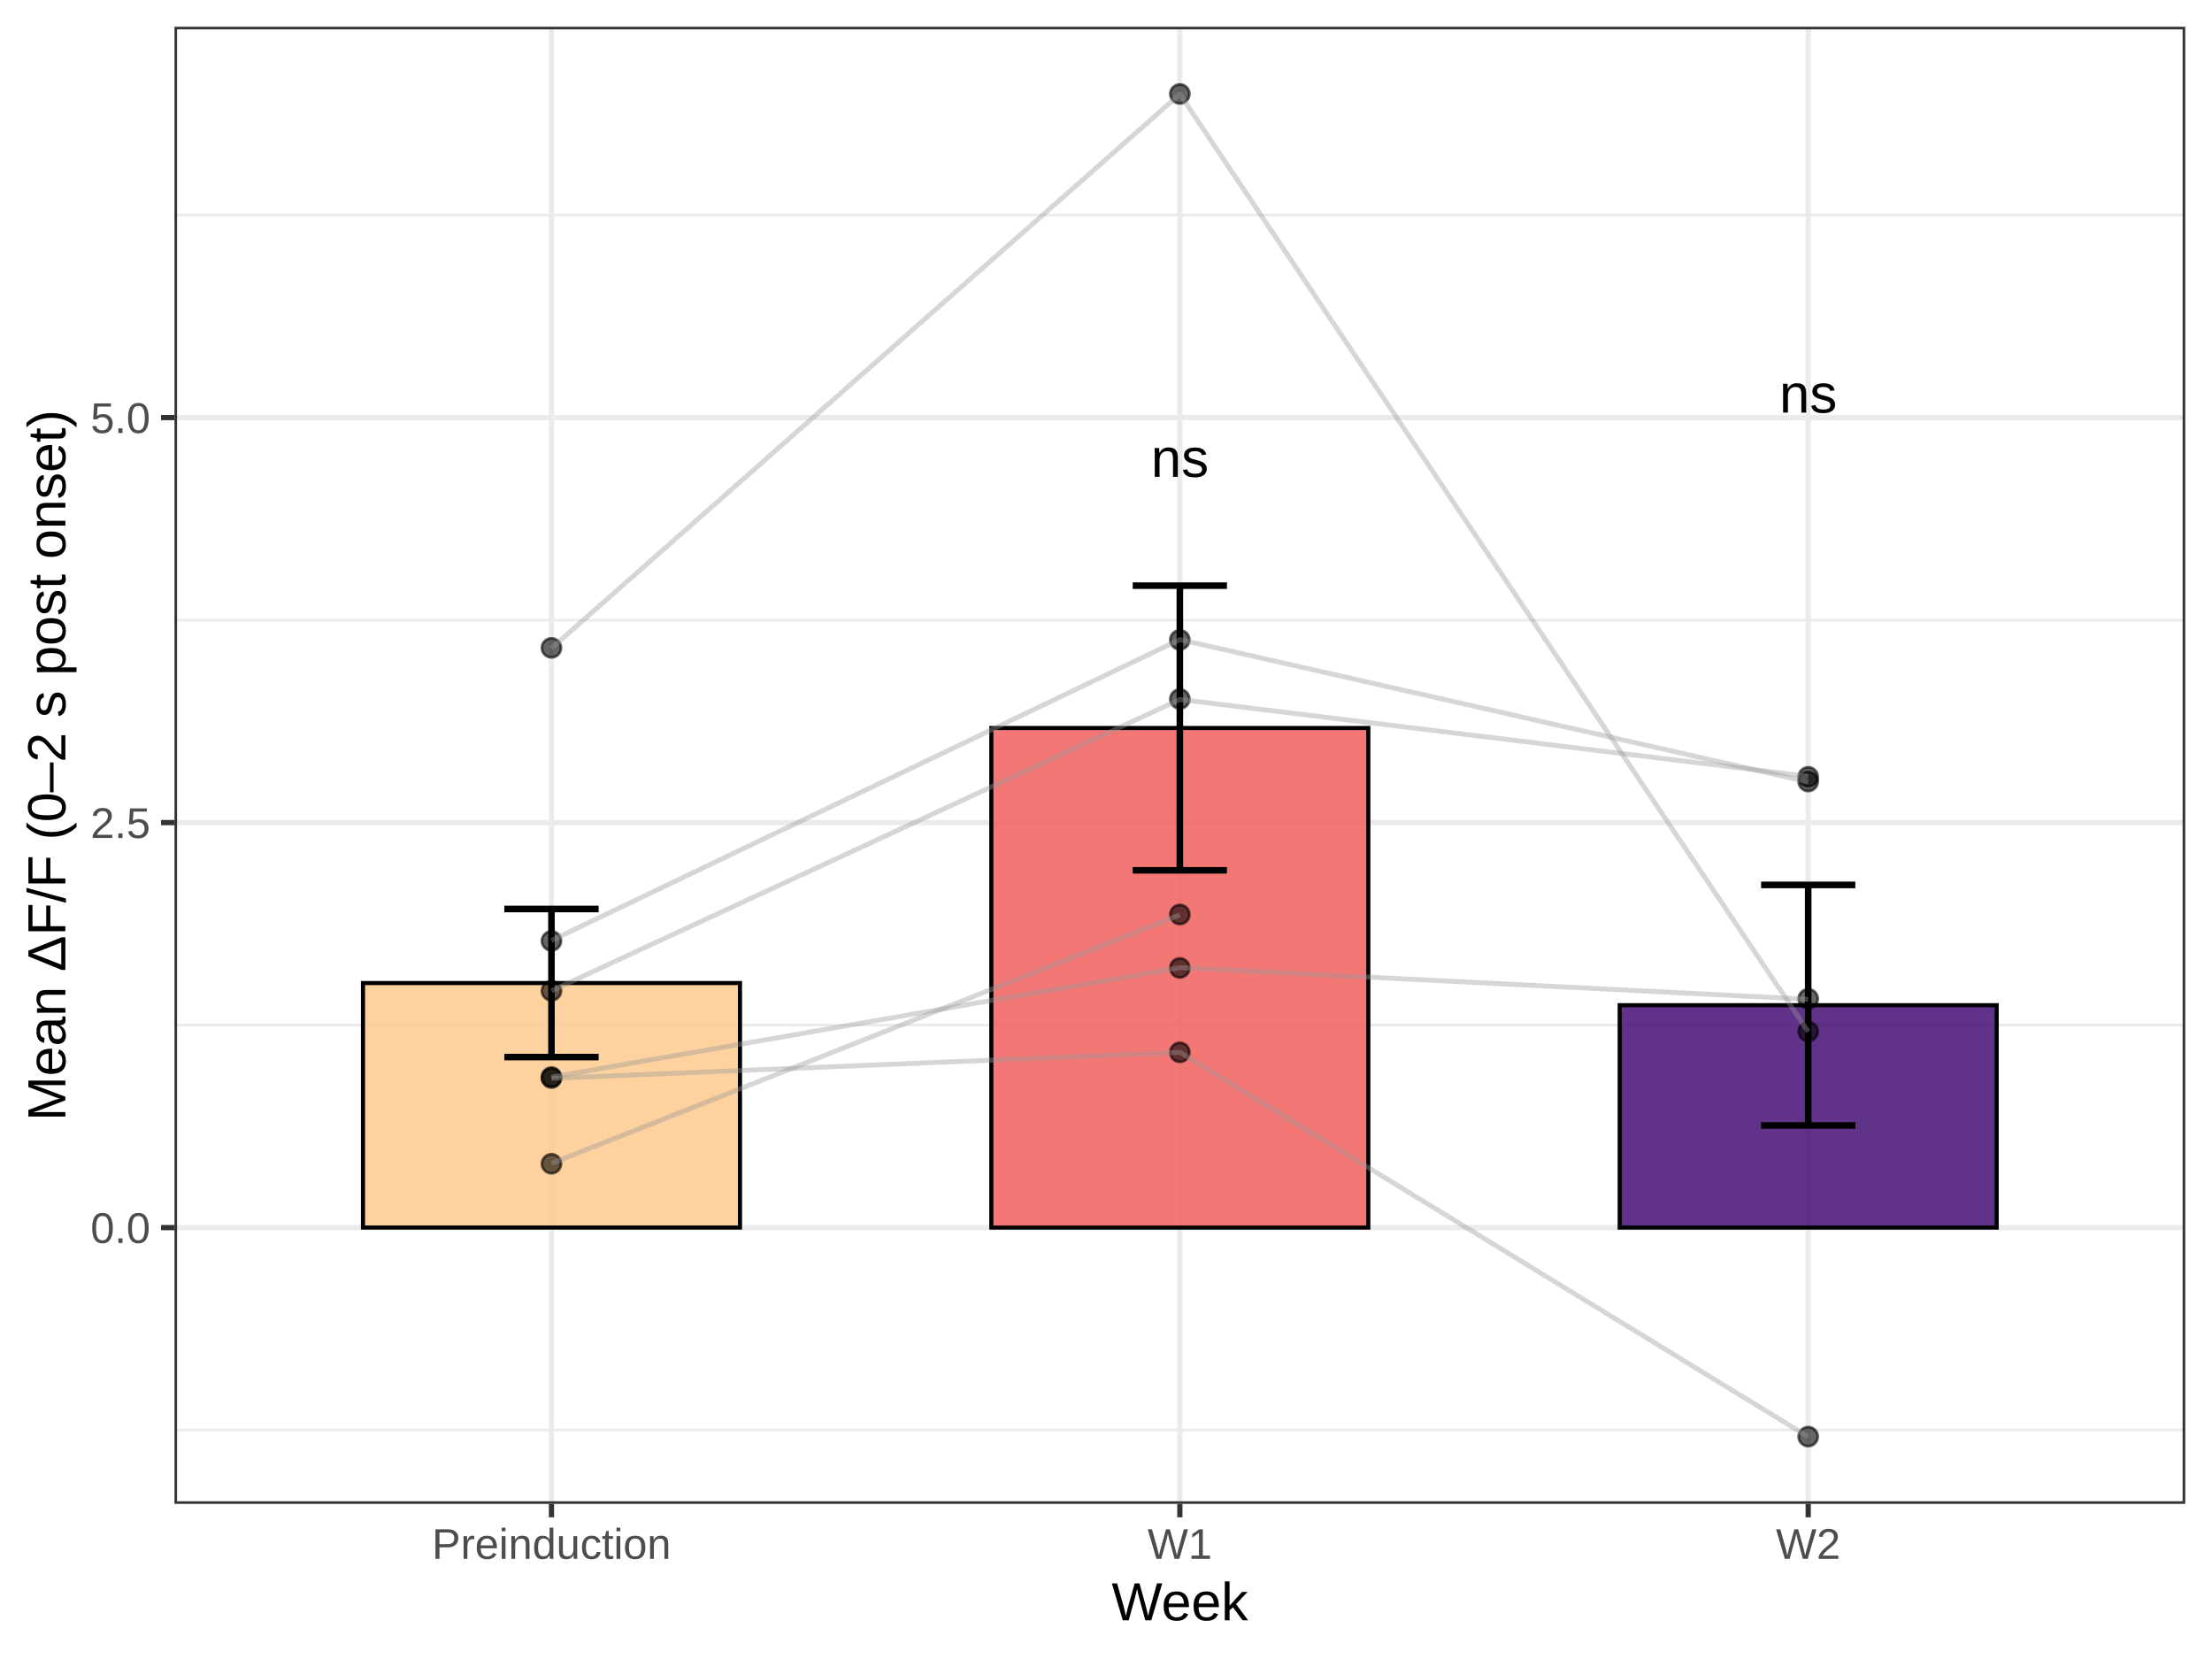
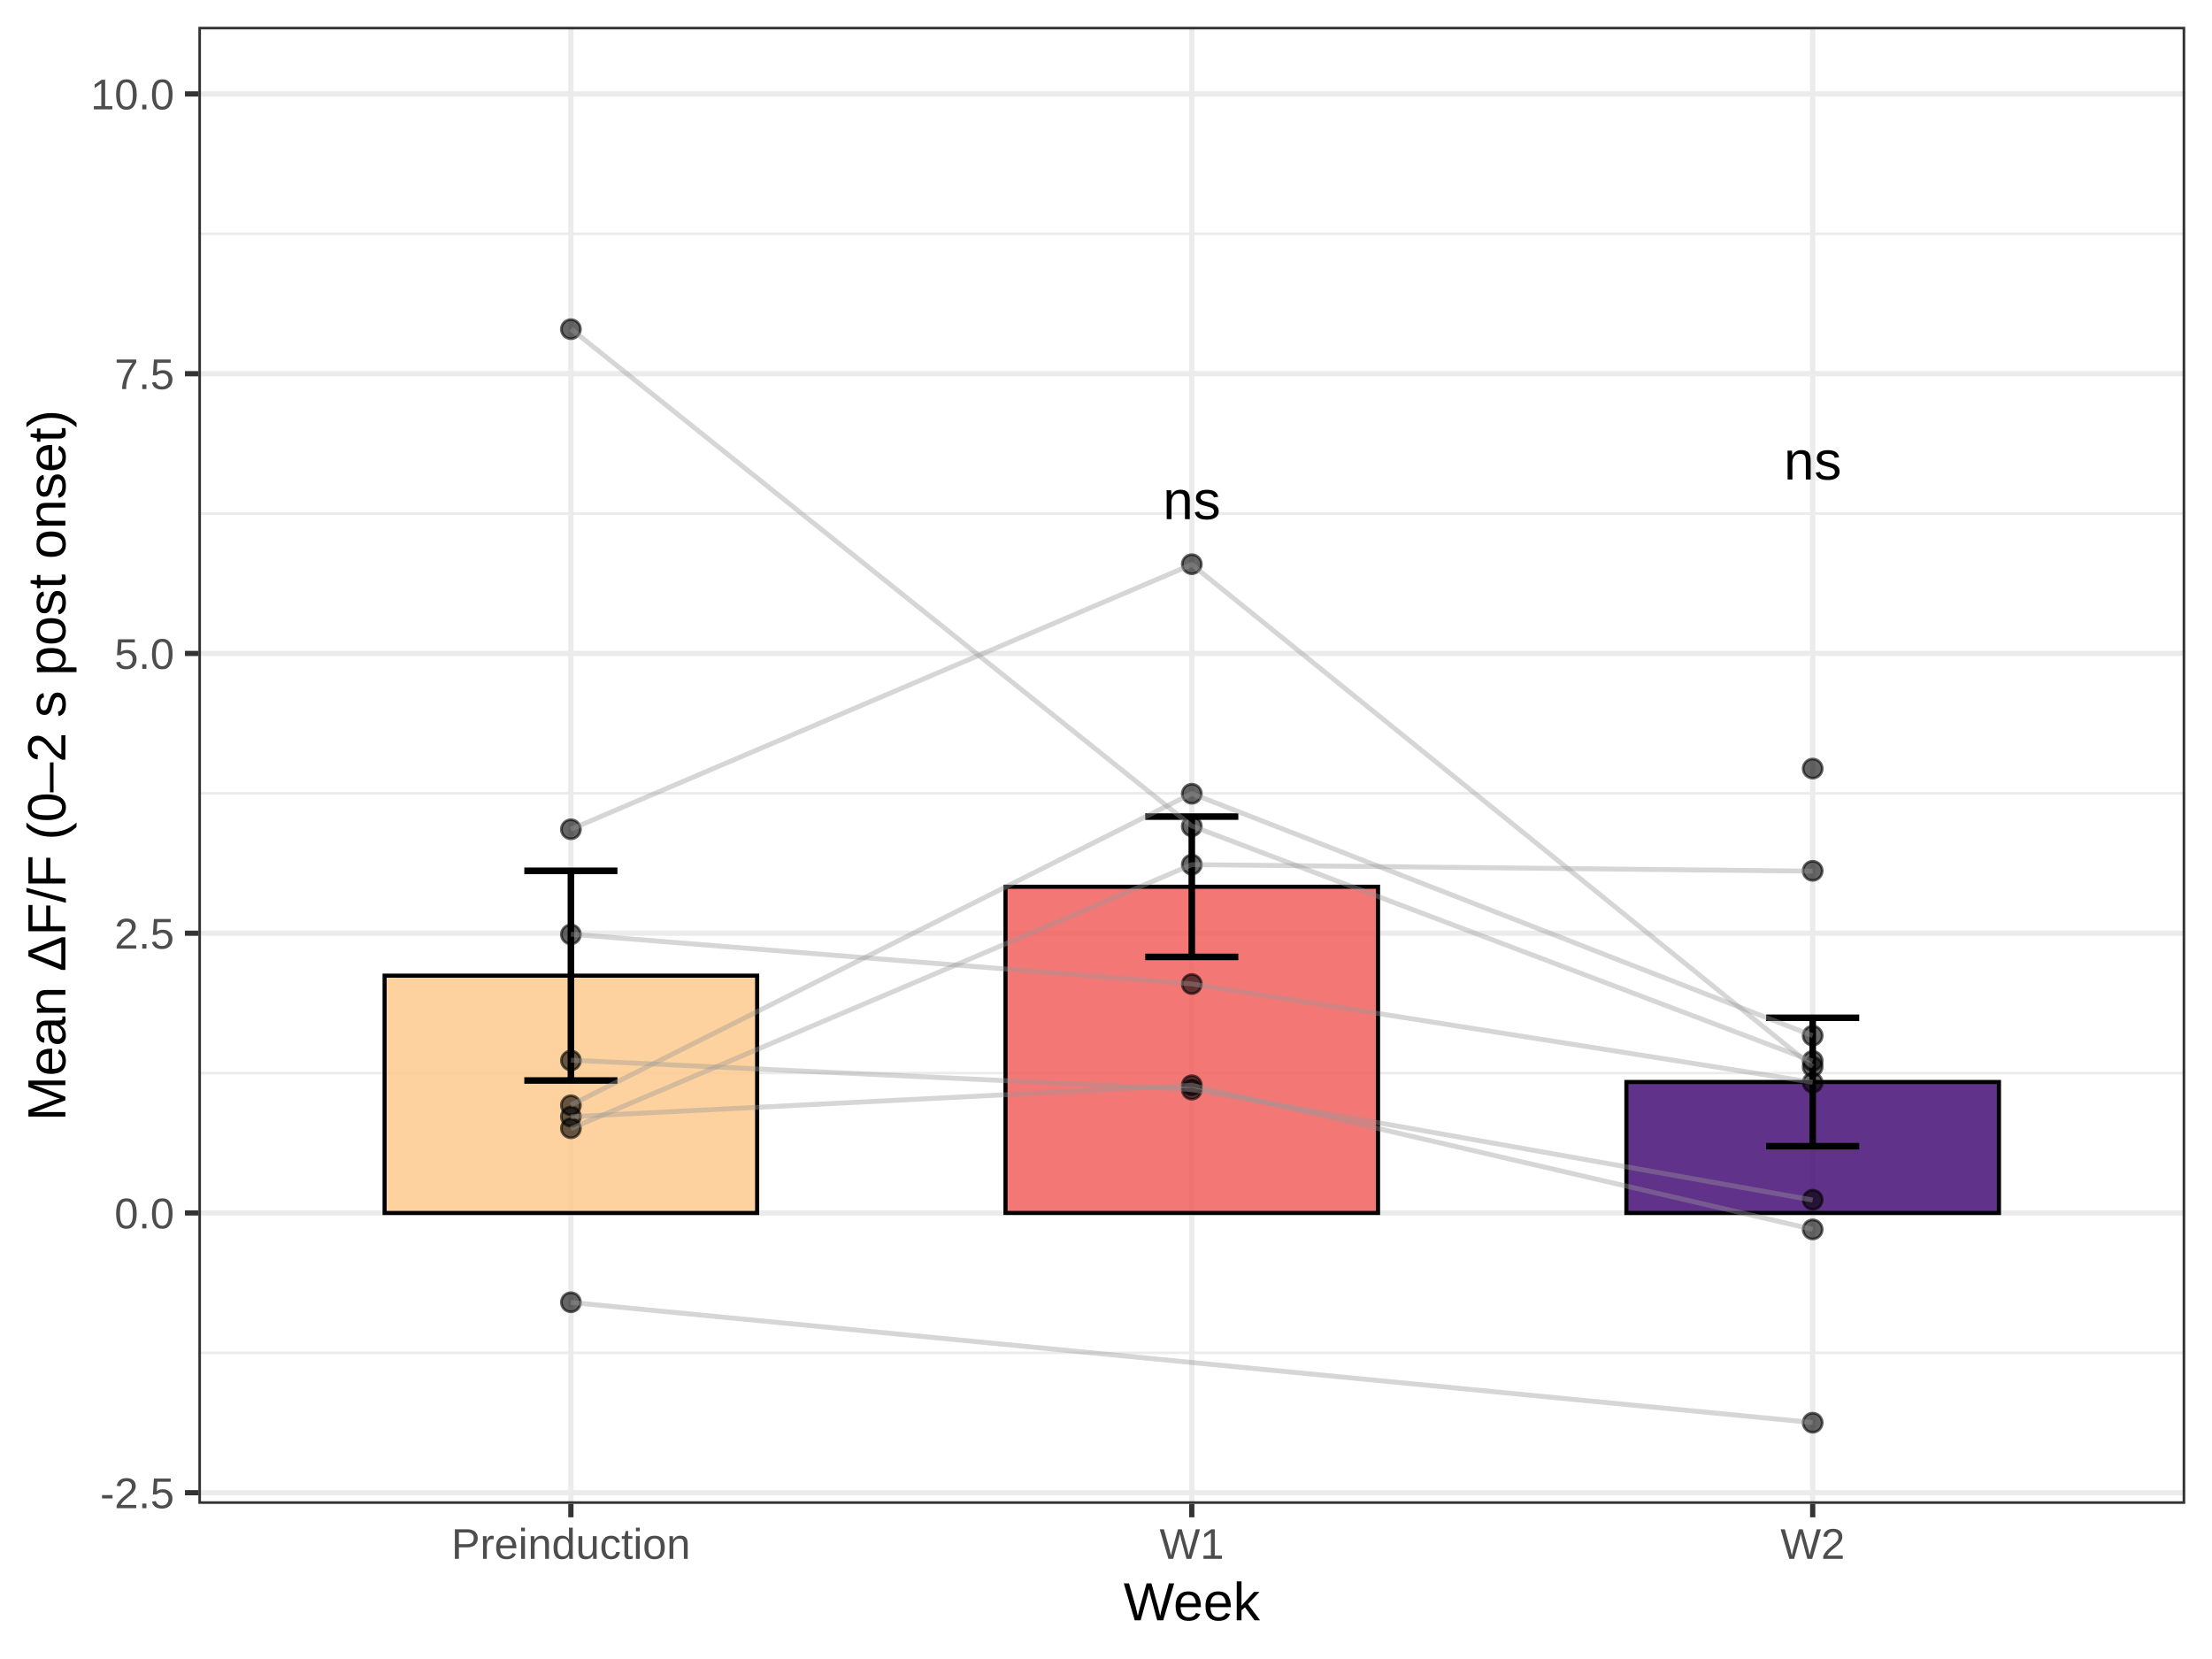
<svg xmlns="http://www.w3.org/2000/svg" class="svglite" width="576.00pt" height="432.00pt" viewBox="0 0 576.00 432.00">
  <defs>
    <style type="text/css">
    .svglite line, .svglite polyline, .svglite polygon, .svglite path, .svglite rect, .svglite circle {
      fill: none;
      stroke: #000000;
      stroke-linecap: round;
      stroke-linejoin: round;
      stroke-miterlimit: 10.00;
    }
    .svglite text {
      white-space: pre;
    }
  </style>
  </defs>
  <rect width="100%" height="100%" style="stroke: none; fill: #FFFFFF;" />
  <defs>
    <clipPath id="cpMC4wMHw1NzYuMDB8MC4wMHw0MzIuMDA=">
      <rect x="0.00" y="0.00" width="576.00" height="432.00" />
    </clipPath>
  </defs>
  <g clip-path="url(#cpMC4wMHw1NzYuMDB8MC4wMHw0MzIuMDA=)">
    <rect x="0.00" y="0.00" width="576.00" height="432.00" style="stroke-width: 1.36; stroke: #FFFFFF; fill: #FFFFFF;" />
  </g>
  <defs>
-     <clipPath id="cpNDUuNDN8NTY5LjAzfDYuOTd8MzkxLjYy">
-       <rect x="45.43" y="6.97" width="523.60" height="384.64" />
+     <clipPath id="cpNTEuNjV8NTY5LjAzfDYuOTd8MzkxLjYy">
+       <rect x="51.65" y="6.97" width="517.38" height="384.64" />
    </clipPath>
  </defs>
-   <g clip-path="url(#cpNDUuNDN8NTY5LjAzfDYuOTd8MzkxLjYy)">
-     <rect x="45.43" y="6.97" width="523.60" height="384.64" style="stroke-width: 1.36; stroke: none; fill: #FFFFFF;" />
-     <polyline points="45.43,372.38 569.03,372.38 " style="stroke-width: 0.68; stroke: #EBEBEB; stroke-linecap: butt;" />
-     <polyline points="45.43,266.93 569.03,266.93 " style="stroke-width: 0.68; stroke: #EBEBEB; stroke-linecap: butt;" />
-     <polyline points="45.43,161.47 569.03,161.47 " style="stroke-width: 0.68; stroke: #EBEBEB; stroke-linecap: butt;" />
-     <polyline points="45.43,56.01 569.03,56.01 " style="stroke-width: 0.68; stroke: #EBEBEB; stroke-linecap: butt;" />
-     <polyline points="45.43,319.66 569.03,319.66 " style="stroke-width: 1.36; stroke: #EBEBEB; stroke-linecap: butt;" />
-     <polyline points="45.43,214.20 569.03,214.20 " style="stroke-width: 1.36; stroke: #EBEBEB; stroke-linecap: butt;" />
-     <polyline points="45.43,108.74 569.03,108.74 " style="stroke-width: 1.36; stroke: #EBEBEB; stroke-linecap: butt;" />
-     <polyline points="143.60,391.62 143.60,6.97 " style="stroke-width: 1.36; stroke: #EBEBEB; stroke-linecap: butt;" />
-     <polyline points="307.23,391.62 307.23,6.97 " style="stroke-width: 1.36; stroke: #EBEBEB; stroke-linecap: butt;" />
-     <polyline points="470.85,391.62 470.85,6.97 " style="stroke-width: 1.36; stroke: #EBEBEB; stroke-linecap: butt;" />
-     <rect x="94.52" y="255.98" width="98.17" height="63.67" style="stroke-width: 1.07; stroke-linecap: butt; stroke-linejoin: miter; fill: #FECA8D; fill-opacity: 0.85;" />
-     <rect x="258.14" y="189.57" width="98.17" height="130.09" style="stroke-width: 1.07; stroke-linecap: butt; stroke-linejoin: miter; fill: #F1605D; fill-opacity: 0.85;" />
-     <rect x="421.76" y="261.75" width="98.17" height="57.91" style="stroke-width: 1.07; stroke-linecap: butt; stroke-linejoin: miter; fill: #440F76; fill-opacity: 0.85;" />
-     <polyline points="131.33,236.70 155.88,236.70 " style="stroke-width: 1.71; stroke-linecap: butt;" />
-     <polyline points="143.60,236.70 143.60,275.26 " style="stroke-width: 1.71; stroke-linecap: butt;" />
-     <polyline points="131.33,275.26 155.88,275.26 " style="stroke-width: 1.71; stroke-linecap: butt;" />
-     <polyline points="294.96,152.50 319.50,152.50 " style="stroke-width: 1.71; stroke-linecap: butt;" />
-     <polyline points="307.23,152.50 307.23,226.63 " style="stroke-width: 1.71; stroke-linecap: butt;" />
-     <polyline points="294.96,226.63 319.50,226.63 " style="stroke-width: 1.71; stroke-linecap: butt;" />
-     <polyline points="458.58,230.43 483.12,230.43 " style="stroke-width: 1.71; stroke-linecap: butt;" />
-     <polyline points="470.85,230.43 470.85,293.06 " style="stroke-width: 1.71; stroke-linecap: butt;" />
-     <polyline points="458.58,293.06 483.12,293.06 " style="stroke-width: 1.71; stroke-linecap: butt;" />
-     <circle cx="143.60" cy="280.46" r="2.49" style="stroke-width: 0.71; stroke: #000000; stroke-opacity: 0.60; fill: #000000; fill-opacity: 0.60;" />
-     <circle cx="143.60" cy="280.72" r="2.49" style="stroke-width: 0.71; stroke: #000000; stroke-opacity: 0.60; fill: #000000; fill-opacity: 0.60;" />
-     <circle cx="143.60" cy="245.01" r="2.49" style="stroke-width: 0.71; stroke: #000000; stroke-opacity: 0.60; fill: #000000; fill-opacity: 0.60;" />
-     <circle cx="143.60" cy="303.04" r="2.49" style="stroke-width: 0.71; stroke: #000000; stroke-opacity: 0.60; fill: #000000; fill-opacity: 0.60;" />
-     <circle cx="143.60" cy="258.01" r="2.49" style="stroke-width: 0.71; stroke: #000000; stroke-opacity: 0.60; fill: #000000; fill-opacity: 0.60;" />
-     <circle cx="143.60" cy="168.70" r="2.49" style="stroke-width: 0.71; stroke: #000000; stroke-opacity: 0.60; fill: #000000; fill-opacity: 0.60;" />
-     <circle cx="307.23" cy="252.05" r="2.49" style="stroke-width: 0.71; stroke: #000000; stroke-opacity: 0.60; fill: #000000; fill-opacity: 0.60;" />
-     <circle cx="307.23" cy="274.03" r="2.49" style="stroke-width: 0.71; stroke: #000000; stroke-opacity: 0.60; fill: #000000; fill-opacity: 0.60;" />
-     <circle cx="307.23" cy="166.61" r="2.49" style="stroke-width: 0.71; stroke: #000000; stroke-opacity: 0.60; fill: #000000; fill-opacity: 0.60;" />
-     <circle cx="307.23" cy="238.13" r="2.49" style="stroke-width: 0.71; stroke: #000000; stroke-opacity: 0.60; fill: #000000; fill-opacity: 0.60;" />
-     <circle cx="307.23" cy="182.02" r="2.49" style="stroke-width: 0.71; stroke: #000000; stroke-opacity: 0.60; fill: #000000; fill-opacity: 0.60;" />
-     <circle cx="307.23" cy="24.46" r="2.49" style="stroke-width: 0.71; stroke: #000000; stroke-opacity: 0.60; fill: #000000; fill-opacity: 0.60;" />
-     <circle cx="470.85" cy="260.08" r="2.49" style="stroke-width: 0.71; stroke: #000000; stroke-opacity: 0.60; fill: #000000; fill-opacity: 0.60;" />
-     <circle cx="470.85" cy="203.51" r="2.49" style="stroke-width: 0.71; stroke: #000000; stroke-opacity: 0.60; fill: #000000; fill-opacity: 0.60;" />
-     <circle cx="470.85" cy="202.28" r="2.49" style="stroke-width: 0.71; stroke: #000000; stroke-opacity: 0.60; fill: #000000; fill-opacity: 0.60;" />
-     <circle cx="470.85" cy="268.60" r="2.49" style="stroke-width: 0.71; stroke: #000000; stroke-opacity: 0.60; fill: #000000; fill-opacity: 0.60;" />
-     <circle cx="470.85" cy="374.09" r="2.49" style="stroke-width: 0.71; stroke: #000000; stroke-opacity: 0.60; fill: #000000; fill-opacity: 0.60;" />
-     <polyline points="143.60,258.01 307.23,182.14 470.85,202.15 " style="stroke-width: 1.28; stroke: #999999; stroke-opacity: 0.40; stroke-linecap: butt;" />
-     <polyline points="143.60,168.78 307.23,24.51 470.85,268.63 " style="stroke-width: 1.28; stroke: #999999; stroke-opacity: 0.40; stroke-linecap: butt;" />
-     <polyline points="143.60,244.89 307.23,166.55 470.85,203.61 " style="stroke-width: 1.28; stroke: #999999; stroke-opacity: 0.40; stroke-linecap: butt;" />
-     <polyline points="143.60,302.95 307.23,238.22 " style="stroke-width: 1.28; stroke: #999999; stroke-opacity: 0.40; stroke-linecap: butt;" />
-     <polyline points="143.60,280.48 307.23,251.96 470.85,260.21 " style="stroke-width: 1.28; stroke: #999999; stroke-opacity: 0.40; stroke-linecap: butt;" />
-     <polyline points="143.60,280.80 307.23,274.02 470.85,374.13 " style="stroke-width: 1.28; stroke: #999999; stroke-opacity: 0.40; stroke-linecap: butt;" />
-     <text x="307.23" y="124.17" text-anchor="middle" style="font-size: 14.23px; font-family: &quot;Arial&quot;;" textLength="15.01px" lengthAdjust="spacingAndGlyphs">ns</text>
-     <text x="470.85" y="107.45" text-anchor="middle" style="font-size: 14.23px; font-family: &quot;Arial&quot;;" textLength="15.01px" lengthAdjust="spacingAndGlyphs">ns</text>
-     <rect x="45.43" y="6.97" width="523.60" height="384.64" style="stroke-width: 1.36; stroke: #333333;" />
+   <g clip-path="url(#cpNTEuNjV8NTY5LjAzfDYuOTd8MzkxLjYy)">
+     <rect x="51.65" y="6.97" width="517.38" height="384.64" style="stroke-width: 1.36; stroke: none; fill: #FFFFFF;" />
+     <polyline points="51.65,352.28 569.03,352.28 " style="stroke-width: 0.68; stroke: #EBEBEB; stroke-linecap: butt;" />
+     <polyline points="51.65,279.43 569.03,279.43 " style="stroke-width: 0.68; stroke: #EBEBEB; stroke-linecap: butt;" />
+     <polyline points="51.65,206.58 569.03,206.58 " style="stroke-width: 0.68; stroke: #EBEBEB; stroke-linecap: butt;" />
+     <polyline points="51.65,133.73 569.03,133.73 " style="stroke-width: 0.68; stroke: #EBEBEB; stroke-linecap: butt;" />
+     <polyline points="51.65,60.88 569.03,60.88 " style="stroke-width: 0.68; stroke: #EBEBEB; stroke-linecap: butt;" />
+     <polyline points="51.65,388.70 569.03,388.70 " style="stroke-width: 1.36; stroke: #EBEBEB; stroke-linecap: butt;" />
+     <polyline points="51.65,315.85 569.03,315.85 " style="stroke-width: 1.36; stroke: #EBEBEB; stroke-linecap: butt;" />
+     <polyline points="51.65,243.01 569.03,243.01 " style="stroke-width: 1.36; stroke: #EBEBEB; stroke-linecap: butt;" />
+     <polyline points="51.65,170.16 569.03,170.16 " style="stroke-width: 1.36; stroke: #EBEBEB; stroke-linecap: butt;" />
+     <polyline points="51.65,97.31 569.03,97.31 " style="stroke-width: 1.36; stroke: #EBEBEB; stroke-linecap: butt;" />
+     <polyline points="51.65,24.46 569.03,24.46 " style="stroke-width: 1.36; stroke: #EBEBEB; stroke-linecap: butt;" />
+     <polyline points="148.66,391.62 148.66,6.97 " style="stroke-width: 1.36; stroke: #EBEBEB; stroke-linecap: butt;" />
+     <polyline points="310.34,391.62 310.34,6.97 " style="stroke-width: 1.36; stroke: #EBEBEB; stroke-linecap: butt;" />
+     <polyline points="472.02,391.62 472.02,6.97 " style="stroke-width: 1.36; stroke: #EBEBEB; stroke-linecap: butt;" />
+     <rect x="100.15" y="254.06" width="97.01" height="61.80" style="stroke-width: 1.07; stroke-linecap: butt; stroke-linejoin: miter; fill: #FECA8D; fill-opacity: 0.85;" />
+     <rect x="261.83" y="230.91" width="97.01" height="84.94" style="stroke-width: 1.07; stroke-linecap: butt; stroke-linejoin: miter; fill: #F1605D; fill-opacity: 0.85;" />
+     <rect x="423.51" y="281.75" width="97.01" height="34.11" style="stroke-width: 1.07; stroke-linecap: butt; stroke-linejoin: miter; fill: #440F76; fill-opacity: 0.85;" />
+     <polyline points="136.53,226.76 160.78,226.76 " style="stroke-width: 1.71; stroke-linecap: butt;" />
+     <polyline points="148.66,226.76 148.66,281.36 " style="stroke-width: 1.71; stroke-linecap: butt;" />
+     <polyline points="136.53,281.36 160.78,281.36 " style="stroke-width: 1.71; stroke-linecap: butt;" />
+     <polyline points="298.21,212.64 322.46,212.64 " style="stroke-width: 1.71; stroke-linecap: butt;" />
+     <polyline points="310.34,212.64 310.34,249.18 " style="stroke-width: 1.71; stroke-linecap: butt;" />
+     <polyline points="298.21,249.18 322.46,249.18 " style="stroke-width: 1.71; stroke-linecap: butt;" />
+     <polyline points="459.89,265.03 484.14,265.03 " style="stroke-width: 1.71; stroke-linecap: butt;" />
+     <polyline points="472.02,265.03 472.02,298.47 " style="stroke-width: 1.71; stroke-linecap: butt;" />
+     <polyline points="459.89,298.47 484.14,298.47 " style="stroke-width: 1.71; stroke-linecap: butt;" />
+     <circle cx="148.66" cy="339.11" r="2.49" style="stroke-width: 0.71; stroke: #000000; stroke-opacity: 0.60; fill: #000000; fill-opacity: 0.60;" />
+     <circle cx="148.66" cy="215.94" r="2.49" style="stroke-width: 0.71; stroke: #000000; stroke-opacity: 0.60; fill: #000000; fill-opacity: 0.60;" />
+     <circle cx="148.66" cy="287.81" r="2.49" style="stroke-width: 0.71; stroke: #000000; stroke-opacity: 0.60; fill: #000000; fill-opacity: 0.60;" />
+     <circle cx="148.66" cy="276.15" r="2.49" style="stroke-width: 0.71; stroke: #000000; stroke-opacity: 0.60; fill: #000000; fill-opacity: 0.60;" />
+     <circle cx="148.66" cy="243.32" r="2.49" style="stroke-width: 0.71; stroke: #000000; stroke-opacity: 0.60; fill: #000000; fill-opacity: 0.60;" />
+     <circle cx="148.66" cy="290.76" r="2.49" style="stroke-width: 0.71; stroke: #000000; stroke-opacity: 0.60; fill: #000000; fill-opacity: 0.60;" />
+     <circle cx="148.66" cy="85.72" r="2.49" style="stroke-width: 0.71; stroke: #000000; stroke-opacity: 0.60; fill: #000000; fill-opacity: 0.60;" />
+     <circle cx="148.66" cy="293.80" r="2.49" style="stroke-width: 0.71; stroke: #000000; stroke-opacity: 0.60; fill: #000000; fill-opacity: 0.60;" />
+     <circle cx="310.34" cy="283.73" r="2.49" style="stroke-width: 0.71; stroke: #000000; stroke-opacity: 0.60; fill: #000000; fill-opacity: 0.60;" />
+     <circle cx="310.34" cy="256.24" r="2.49" style="stroke-width: 0.71; stroke: #000000; stroke-opacity: 0.60; fill: #000000; fill-opacity: 0.60;" />
+     <circle cx="310.34" cy="282.60" r="2.49" style="stroke-width: 0.71; stroke: #000000; stroke-opacity: 0.60; fill: #000000; fill-opacity: 0.60;" />
+     <circle cx="310.34" cy="146.92" r="2.49" style="stroke-width: 0.71; stroke: #000000; stroke-opacity: 0.60; fill: #000000; fill-opacity: 0.60;" />
+     <circle cx="310.34" cy="206.69" r="2.49" style="stroke-width: 0.71; stroke: #000000; stroke-opacity: 0.60; fill: #000000; fill-opacity: 0.60;" />
+     <circle cx="310.34" cy="215.18" r="2.49" style="stroke-width: 0.71; stroke: #000000; stroke-opacity: 0.60; fill: #000000; fill-opacity: 0.60;" />
+     <circle cx="310.34" cy="225.15" r="2.49" style="stroke-width: 0.71; stroke: #000000; stroke-opacity: 0.60; fill: #000000; fill-opacity: 0.60;" />
+     <circle cx="472.02" cy="276.25" r="2.49" style="stroke-width: 0.71; stroke: #000000; stroke-opacity: 0.60; fill: #000000; fill-opacity: 0.60;" />
+     <circle cx="472.02" cy="226.76" r="2.49" style="stroke-width: 0.71; stroke: #000000; stroke-opacity: 0.60; fill: #000000; fill-opacity: 0.60;" />
+     <circle cx="472.02" cy="200.14" r="2.49" style="stroke-width: 0.71; stroke: #000000; stroke-opacity: 0.60; fill: #000000; fill-opacity: 0.60;" />
+     <circle cx="472.02" cy="312.41" r="2.49" style="stroke-width: 0.71; stroke: #000000; stroke-opacity: 0.60; fill: #000000; fill-opacity: 0.60;" />
+     <circle cx="472.02" cy="281.92" r="2.49" style="stroke-width: 0.71; stroke: #000000; stroke-opacity: 0.60; fill: #000000; fill-opacity: 0.60;" />
+     <circle cx="472.02" cy="320.14" r="2.49" style="stroke-width: 0.71; stroke: #000000; stroke-opacity: 0.60; fill: #000000; fill-opacity: 0.60;" />
+     <circle cx="472.02" cy="370.47" r="2.49" style="stroke-width: 0.71; stroke: #000000; stroke-opacity: 0.60; fill: #000000; fill-opacity: 0.60;" />
+     <circle cx="472.02" cy="269.68" r="2.49" style="stroke-width: 0.71; stroke: #000000; stroke-opacity: 0.60; fill: #000000; fill-opacity: 0.60;" />
+     <circle cx="472.02" cy="277.77" r="2.49" style="stroke-width: 0.71; stroke: #000000; stroke-opacity: 0.60; fill: #000000; fill-opacity: 0.60;" />
+     <polyline points="148.66,243.26 310.34,256.22 472.02,281.84 " style="stroke-width: 1.28; stroke: #999999; stroke-opacity: 0.40; stroke-linecap: butt;" />
+     <polyline points="148.66,276.06 310.34,283.70 472.02,312.49 " style="stroke-width: 1.28; stroke: #999999; stroke-opacity: 0.40; stroke-linecap: butt;" />
+     <polyline points="148.66,293.88 310.34,225.15 472.02,226.85 " style="stroke-width: 1.28; stroke: #999999; stroke-opacity: 0.40; stroke-linecap: butt;" />
+     <polyline points="148.66,290.79 310.34,282.61 472.02,320.12 " style="stroke-width: 1.28; stroke: #999999; stroke-opacity: 0.40; stroke-linecap: butt;" />
+     <polyline points="148.66,215.94 310.34,147.00 472.02,277.74 " style="stroke-width: 1.28; stroke: #999999; stroke-opacity: 0.40; stroke-linecap: butt;" />
+     <polyline points="148.66,85.63 310.34,215.08 472.02,276.32 " style="stroke-width: 1.28; stroke: #999999; stroke-opacity: 0.40; stroke-linecap: butt;" />
+     <polyline points="148.66,339.16 472.02,370.43 " style="stroke-width: 1.28; stroke: #999999; stroke-opacity: 0.40; stroke-linecap: butt;" />
+     <polyline points="148.66,287.75 310.34,206.63 472.02,269.69 " style="stroke-width: 1.28; stroke: #999999; stroke-opacity: 0.40; stroke-linecap: butt;" />
+     <text x="310.34" y="135.18" text-anchor="middle" style="font-size: 14.23px; font-family: &quot;Arial&quot;;" textLength="15.01px" lengthAdjust="spacingAndGlyphs">ns</text>
+     <text x="472.02" y="124.86" text-anchor="middle" style="font-size: 14.23px; font-family: &quot;Arial&quot;;" textLength="15.01px" lengthAdjust="spacingAndGlyphs">ns</text>
+     <rect x="51.65" y="6.97" width="517.38" height="384.64" style="stroke-width: 1.36; stroke: #333333;" />
  </g>
  <g clip-path="url(#cpMC4wMHw1NzYuMDB8MC4wMHw0MzIuMDA=)">
-     <text x="39.15" y="323.67" text-anchor="end" style="font-size: 11.20px;fill: #4D4D4D; font-family: &quot;Arial&quot;;" textLength="15.55px" lengthAdjust="spacingAndGlyphs">0.0</text>
-     <text x="39.15" y="218.21" text-anchor="end" style="font-size: 11.20px;fill: #4D4D4D; font-family: &quot;Arial&quot;;" textLength="15.55px" lengthAdjust="spacingAndGlyphs">2.5</text>
-     <text x="39.15" y="112.75" text-anchor="end" style="font-size: 11.20px;fill: #4D4D4D; font-family: &quot;Arial&quot;;" textLength="15.55px" lengthAdjust="spacingAndGlyphs">5.0</text>
-     <polyline points="41.94,319.66 45.43,319.66 " style="stroke-width: 1.36; stroke: #333333; stroke-linecap: butt;" />
-     <polyline points="41.94,214.20 45.43,214.20 " style="stroke-width: 1.36; stroke: #333333; stroke-linecap: butt;" />
-     <polyline points="41.94,108.74 45.43,108.74 " style="stroke-width: 1.36; stroke: #333333; stroke-linecap: butt;" />
-     <polyline points="143.60,395.10 143.60,391.62 " style="stroke-width: 1.36; stroke: #333333; stroke-linecap: butt;" />
-     <polyline points="307.23,395.10 307.23,391.62 " style="stroke-width: 1.36; stroke: #333333; stroke-linecap: butt;" />
-     <polyline points="470.85,395.10 470.85,391.62 " style="stroke-width: 1.36; stroke: #333333; stroke-linecap: butt;" />
-     <text x="143.60" y="405.92" text-anchor="middle" style="font-size: 11.20px;fill: #4D4D4D; font-family: &quot;Arial&quot;;" textLength="62.18px" lengthAdjust="spacingAndGlyphs">Preinduction</text>
-     <text x="307.23" y="405.92" text-anchor="middle" style="font-size: 11.20px;fill: #4D4D4D; font-family: &quot;Arial&quot;;" textLength="16.78px" lengthAdjust="spacingAndGlyphs">W1</text>
-     <text x="470.85" y="405.92" text-anchor="middle" style="font-size: 11.20px;fill: #4D4D4D; font-family: &quot;Arial&quot;;" textLength="16.78px" lengthAdjust="spacingAndGlyphs">W2</text>
-     <text x="307.23" y="421.93" text-anchor="middle" style="font-size: 14.00px; font-family: &quot;Arial&quot;;" textLength="35.78px" lengthAdjust="spacingAndGlyphs">Week</text>
+     <text x="45.37" y="392.72" text-anchor="end" style="font-size: 11.20px;fill: #4D4D4D; font-family: &quot;Arial&quot;;" textLength="19.27px" lengthAdjust="spacingAndGlyphs">-2.5</text>
+     <text x="45.37" y="319.87" text-anchor="end" style="font-size: 11.20px;fill: #4D4D4D; font-family: &quot;Arial&quot;;" textLength="15.55px" lengthAdjust="spacingAndGlyphs">0.0</text>
+     <text x="45.37" y="247.02" text-anchor="end" style="font-size: 11.20px;fill: #4D4D4D; font-family: &quot;Arial&quot;;" textLength="15.55px" lengthAdjust="spacingAndGlyphs">2.5</text>
+     <text x="45.37" y="174.17" text-anchor="end" style="font-size: 11.20px;fill: #4D4D4D; font-family: &quot;Arial&quot;;" textLength="15.55px" lengthAdjust="spacingAndGlyphs">5.0</text>
+     <text x="45.37" y="101.32" text-anchor="end" style="font-size: 11.20px;fill: #4D4D4D; font-family: &quot;Arial&quot;;" textLength="15.55px" lengthAdjust="spacingAndGlyphs">7.5</text>
+     <text x="45.37" y="28.47" text-anchor="end" style="font-size: 11.20px;fill: #4D4D4D; font-family: &quot;Arial&quot;;" textLength="21.77px" lengthAdjust="spacingAndGlyphs">10.0</text>
+     <polyline points="48.16,388.70 51.65,388.70 " style="stroke-width: 1.36; stroke: #333333; stroke-linecap: butt;" />
+     <polyline points="48.16,315.85 51.65,315.85 " style="stroke-width: 1.36; stroke: #333333; stroke-linecap: butt;" />
+     <polyline points="48.16,243.01 51.65,243.01 " style="stroke-width: 1.36; stroke: #333333; stroke-linecap: butt;" />
+     <polyline points="48.16,170.16 51.65,170.16 " style="stroke-width: 1.36; stroke: #333333; stroke-linecap: butt;" />
+     <polyline points="48.16,97.31 51.65,97.31 " style="stroke-width: 1.36; stroke: #333333; stroke-linecap: butt;" />
+     <polyline points="48.16,24.46 51.65,24.46 " style="stroke-width: 1.36; stroke: #333333; stroke-linecap: butt;" />
+     <polyline points="148.66,395.10 148.66,391.62 " style="stroke-width: 1.36; stroke: #333333; stroke-linecap: butt;" />
+     <polyline points="310.34,395.10 310.34,391.62 " style="stroke-width: 1.36; stroke: #333333; stroke-linecap: butt;" />
+     <polyline points="472.02,395.10 472.02,391.62 " style="stroke-width: 1.36; stroke: #333333; stroke-linecap: butt;" />
+     <text x="148.66" y="405.92" text-anchor="middle" style="font-size: 11.20px;fill: #4D4D4D; font-family: &quot;Arial&quot;;" textLength="62.18px" lengthAdjust="spacingAndGlyphs">Preinduction</text>
+     <text x="310.34" y="405.92" text-anchor="middle" style="font-size: 11.20px;fill: #4D4D4D; font-family: &quot;Arial&quot;;" textLength="16.78px" lengthAdjust="spacingAndGlyphs">W1</text>
+     <text x="472.02" y="405.92" text-anchor="middle" style="font-size: 11.20px;fill: #4D4D4D; font-family: &quot;Arial&quot;;" textLength="16.78px" lengthAdjust="spacingAndGlyphs">W2</text>
+     <text x="310.34" y="421.93" text-anchor="middle" style="font-size: 14.00px; font-family: &quot;Arial&quot;;" textLength="35.78px" lengthAdjust="spacingAndGlyphs">Week</text>
    <text transform="translate(17.02,199.30) rotate(-90)" text-anchor="middle" style="font-size: 14.00px; font-family: &quot;Arial&quot;;" textLength="185.93px" lengthAdjust="spacingAndGlyphs">Mean ΔF/F (0–2 s post onset)</text>
  </g>
</svg>
